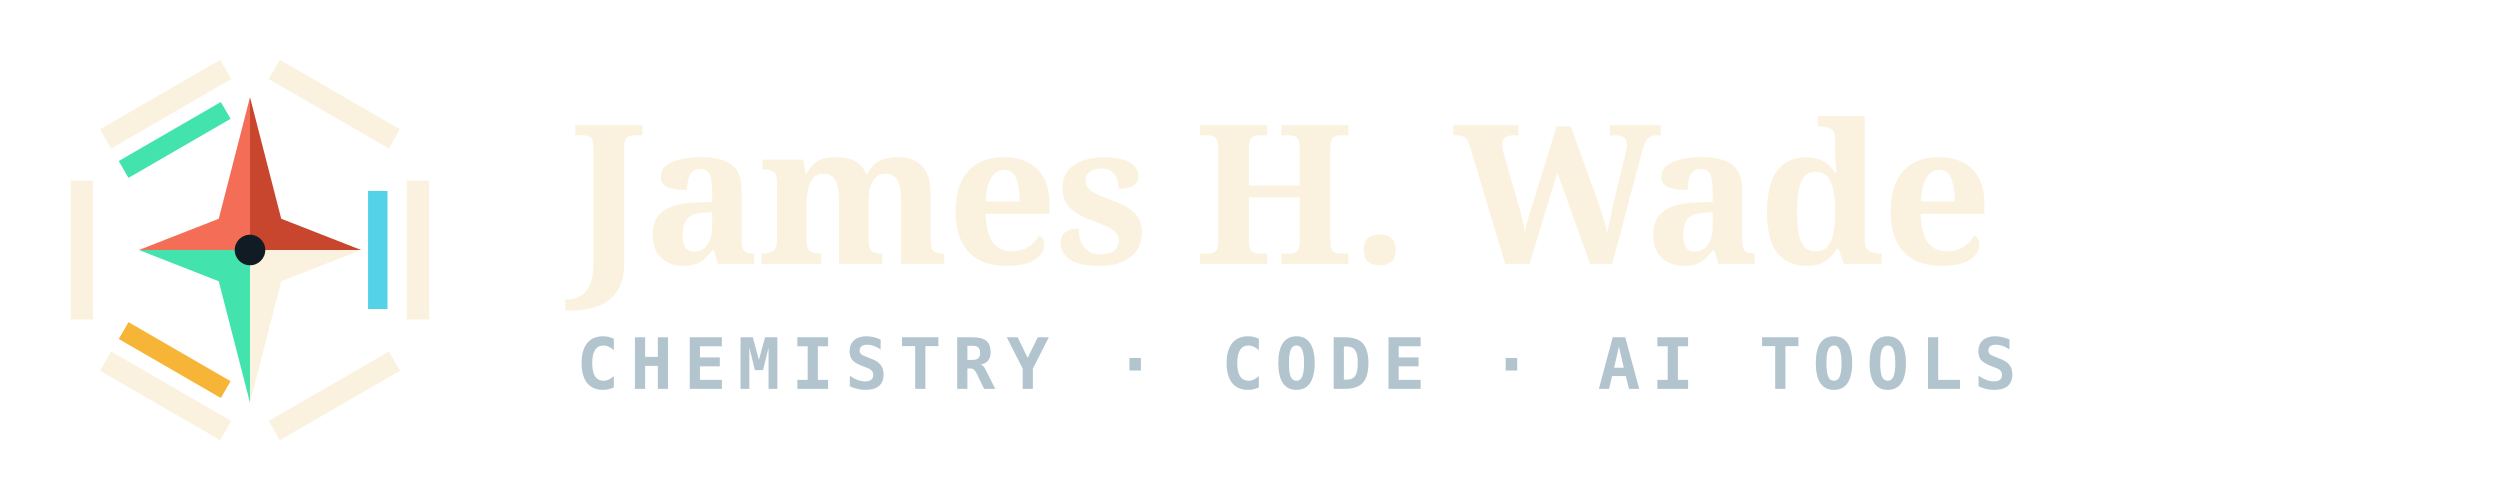
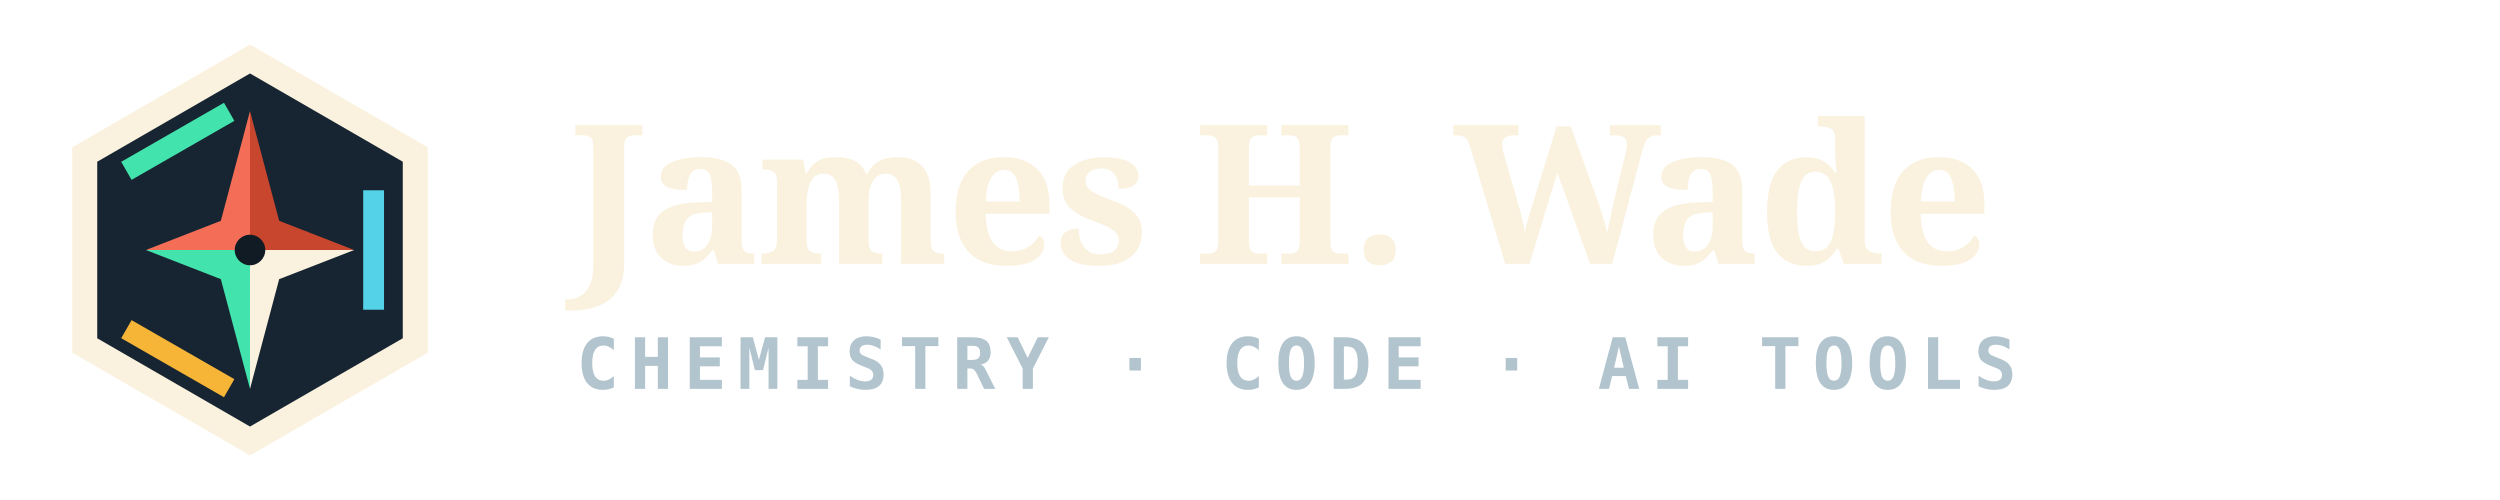
<svg xmlns="http://www.w3.org/2000/svg" viewBox="0 0 360 72" width="360" height="72" fill="none" role="img" aria-label="James H Wade horizontal brand lockup (dark)">
  <g transform="translate(4, 4)">
-     <g stroke="#FAF2DF" stroke-width="3.2" stroke-linecap="butt">
-       <line x1="35.5" y1="6" x2="52.8" y2="16" />
-       <line x1="56.2" y1="22" x2="56.2" y2="42" />
-       <line x1="52.8" y1="48" x2="35.5" y2="58" />
-       <line x1="28.5" y1="58" x2="11.2" y2="48" />
-       <line x1="7.8" y1="42" x2="7.8" y2="22" />
-       <line x1="11.2" y1="16" x2="28.5" y2="6" />
-     </g>
-     <line x1="13.8" y1="20.4" x2="28.5" y2="11.9" stroke="#42E3AC" stroke-width="2.8" />
-     <line x1="50.4" y1="23.5" x2="50.4" y2="40.5" stroke="#54D2E8" stroke-width="2.8" />
-     <line x1="28.5" y1="52.1" x2="13.8" y2="43.6" stroke="#F7B538" stroke-width="2.8" />
-     <polygon points="32,10 32,32 16,32 27.5,27.5" fill="#F46E57" />
-     <polygon points="32,10 36.5,27.5 48,32 32,32" fill="#C9462E" />
-     <polygon points="32,54 27.5,36.5 16,32 32,32" fill="#42E3AC" />
-     <polygon points="32,54 32,32 48,32 36.5,36.5" fill="#FAF2DF" />
+     <polygon points="32,4.5 55.8,18.25 55.8,45.75 32,59.5 8.2,45.75 8.2,18.25" fill="#162531" stroke="#FAF2DF" stroke-width="3.6" stroke-linejoin="miter" />
+     <line x1="14.2" y1="20.6" x2="29" y2="12.1" stroke="#42E3AC" stroke-width="3" />
+     <line x1="49.8" y1="23.4" x2="49.8" y2="40.6" stroke="#54D2E8" stroke-width="3" />
+     <line x1="29" y1="51.9" x2="14.2" y2="43.4" stroke="#F7B538" stroke-width="3" />
+     <polygon points="32,12 32,32 17,32 27.8,27.8" fill="#F46E57" />
+     <polygon points="32,12 36.2,27.8 47,32 32,32" fill="#C9462E" />
+     <polygon points="32,52 27.8,36.2 17,32 32,32" fill="#42E3AC" />
+     <polygon points="32,52 32,32 47,32 36.2,36.2" fill="#FAF2DF" />
    <circle cx="32" cy="32" r="2.2" fill="#101B24" />
  </g>
  <text x="82" y="38" fill="#FAF2DF" font-family="Newsreader, Georgia, serif" font-size="28" font-weight="700" letter-spacing="-0.4">James H. Wade</text>
  <text x="83" y="56" fill="#B2C4CE" font-family="'JetBrains Mono', ui-monospace, monospace" font-size="10.2" font-weight="600" letter-spacing="1.6">CHEMISTRY · CODE · AI TOOLS</text>
</svg>
